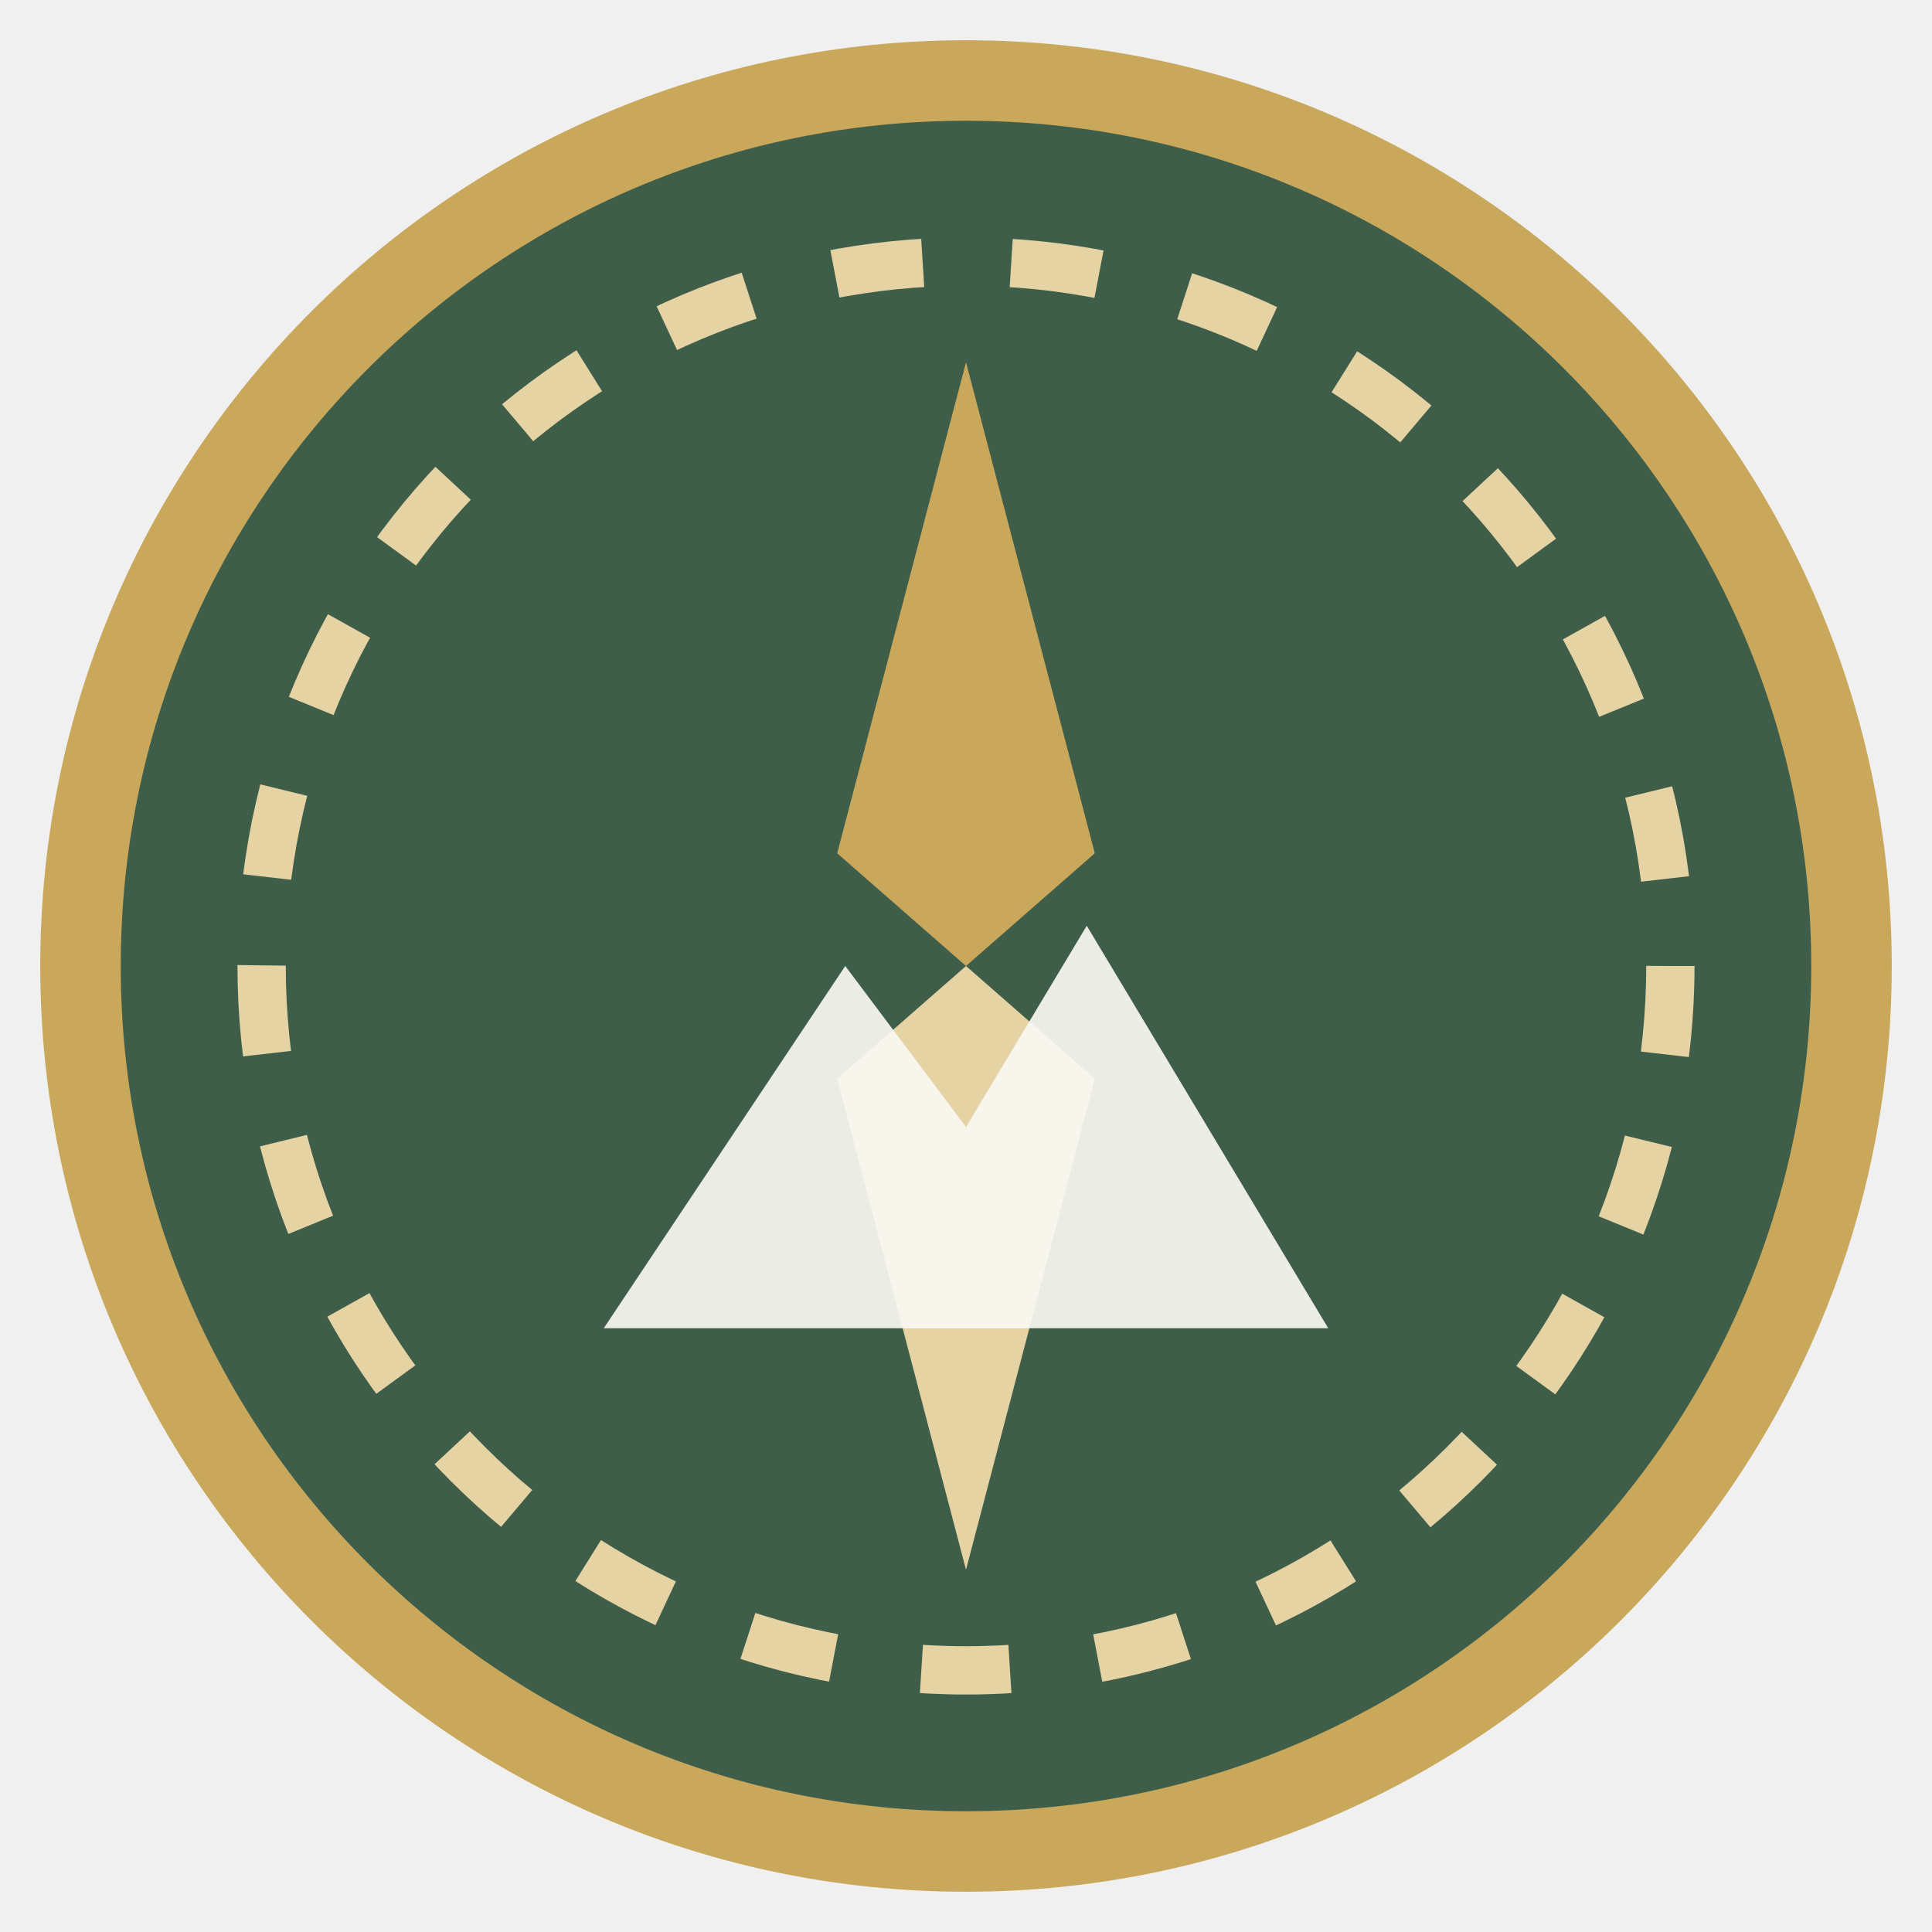
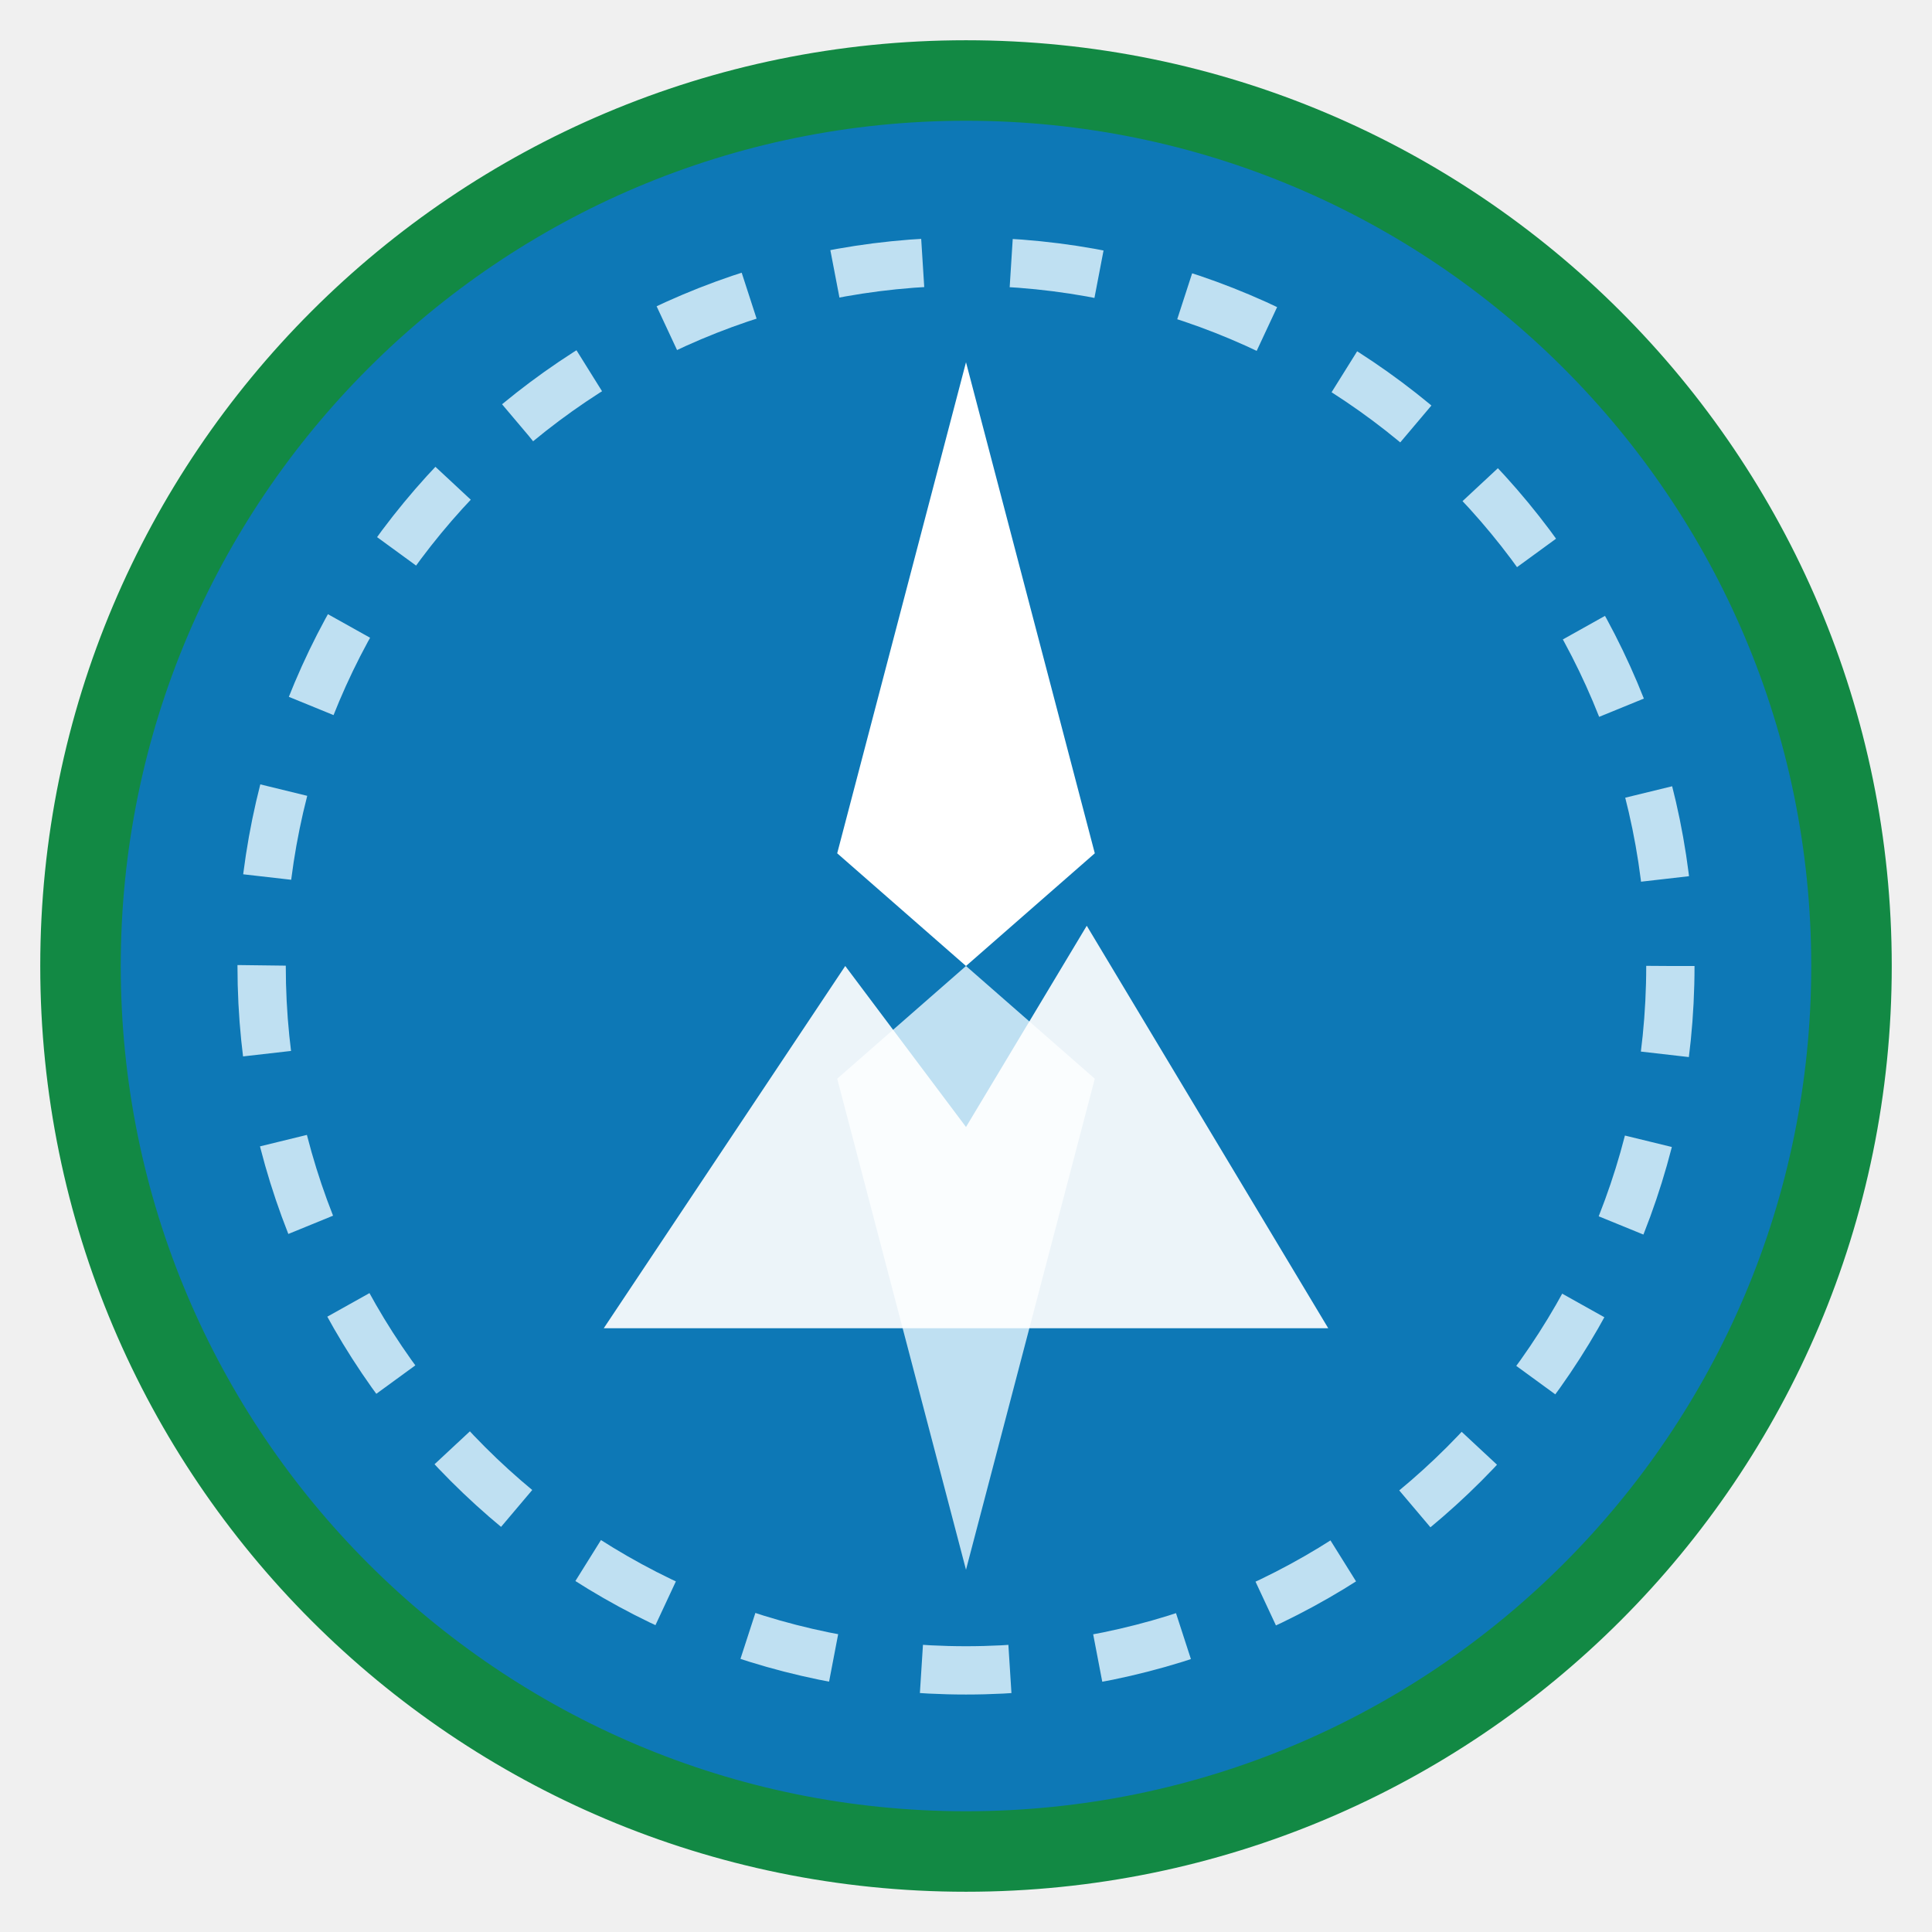
<svg xmlns="http://www.w3.org/2000/svg" viewBox="0 0 48 48">
-   <circle cx="24" cy="24" r="22" fill="#3F5E4A" stroke="#C9A85C" stroke-width="2" />
-   <circle cx="24" cy="24" r="17.5" fill="none" stroke="#E6D3A3" stroke-width="1.2" stroke-dasharray="2.2 2.2" />
-   <path d="M24 9l3.2 12.2L24 24l-3.2-2.8z" fill="#C9A85C" />
-   <path d="M24 39l-3.2-12.2L24 24l3.2 2.8z" fill="#E6D3A3" />
-   <path d="M15 33l6-9 3 4 3-5 6 10z" fill="#FAF8F2" opacity=".92" />
+   <circle cx="24" cy="24" r="22" fill="#0D78B6" stroke="#128944" stroke-width="2" />
+   <circle cx="24" cy="24" r="17.5" fill="none" stroke="#BFE0F2" stroke-width="1.2" stroke-dasharray="2.2 2.2" />
+   <path d="M24 9l3.2 12.2L24 24l-3.2-2.8z" fill="#FFFFFF" />
+   <path d="M24 39l-3.2-12.2L24 24l3.2 2.8z" fill="#BFE0F2" />
+   <path d="M15 33l6-9 3 4 3-5 6 10z" fill="#FFFFFF" opacity=".92" />
</svg>
